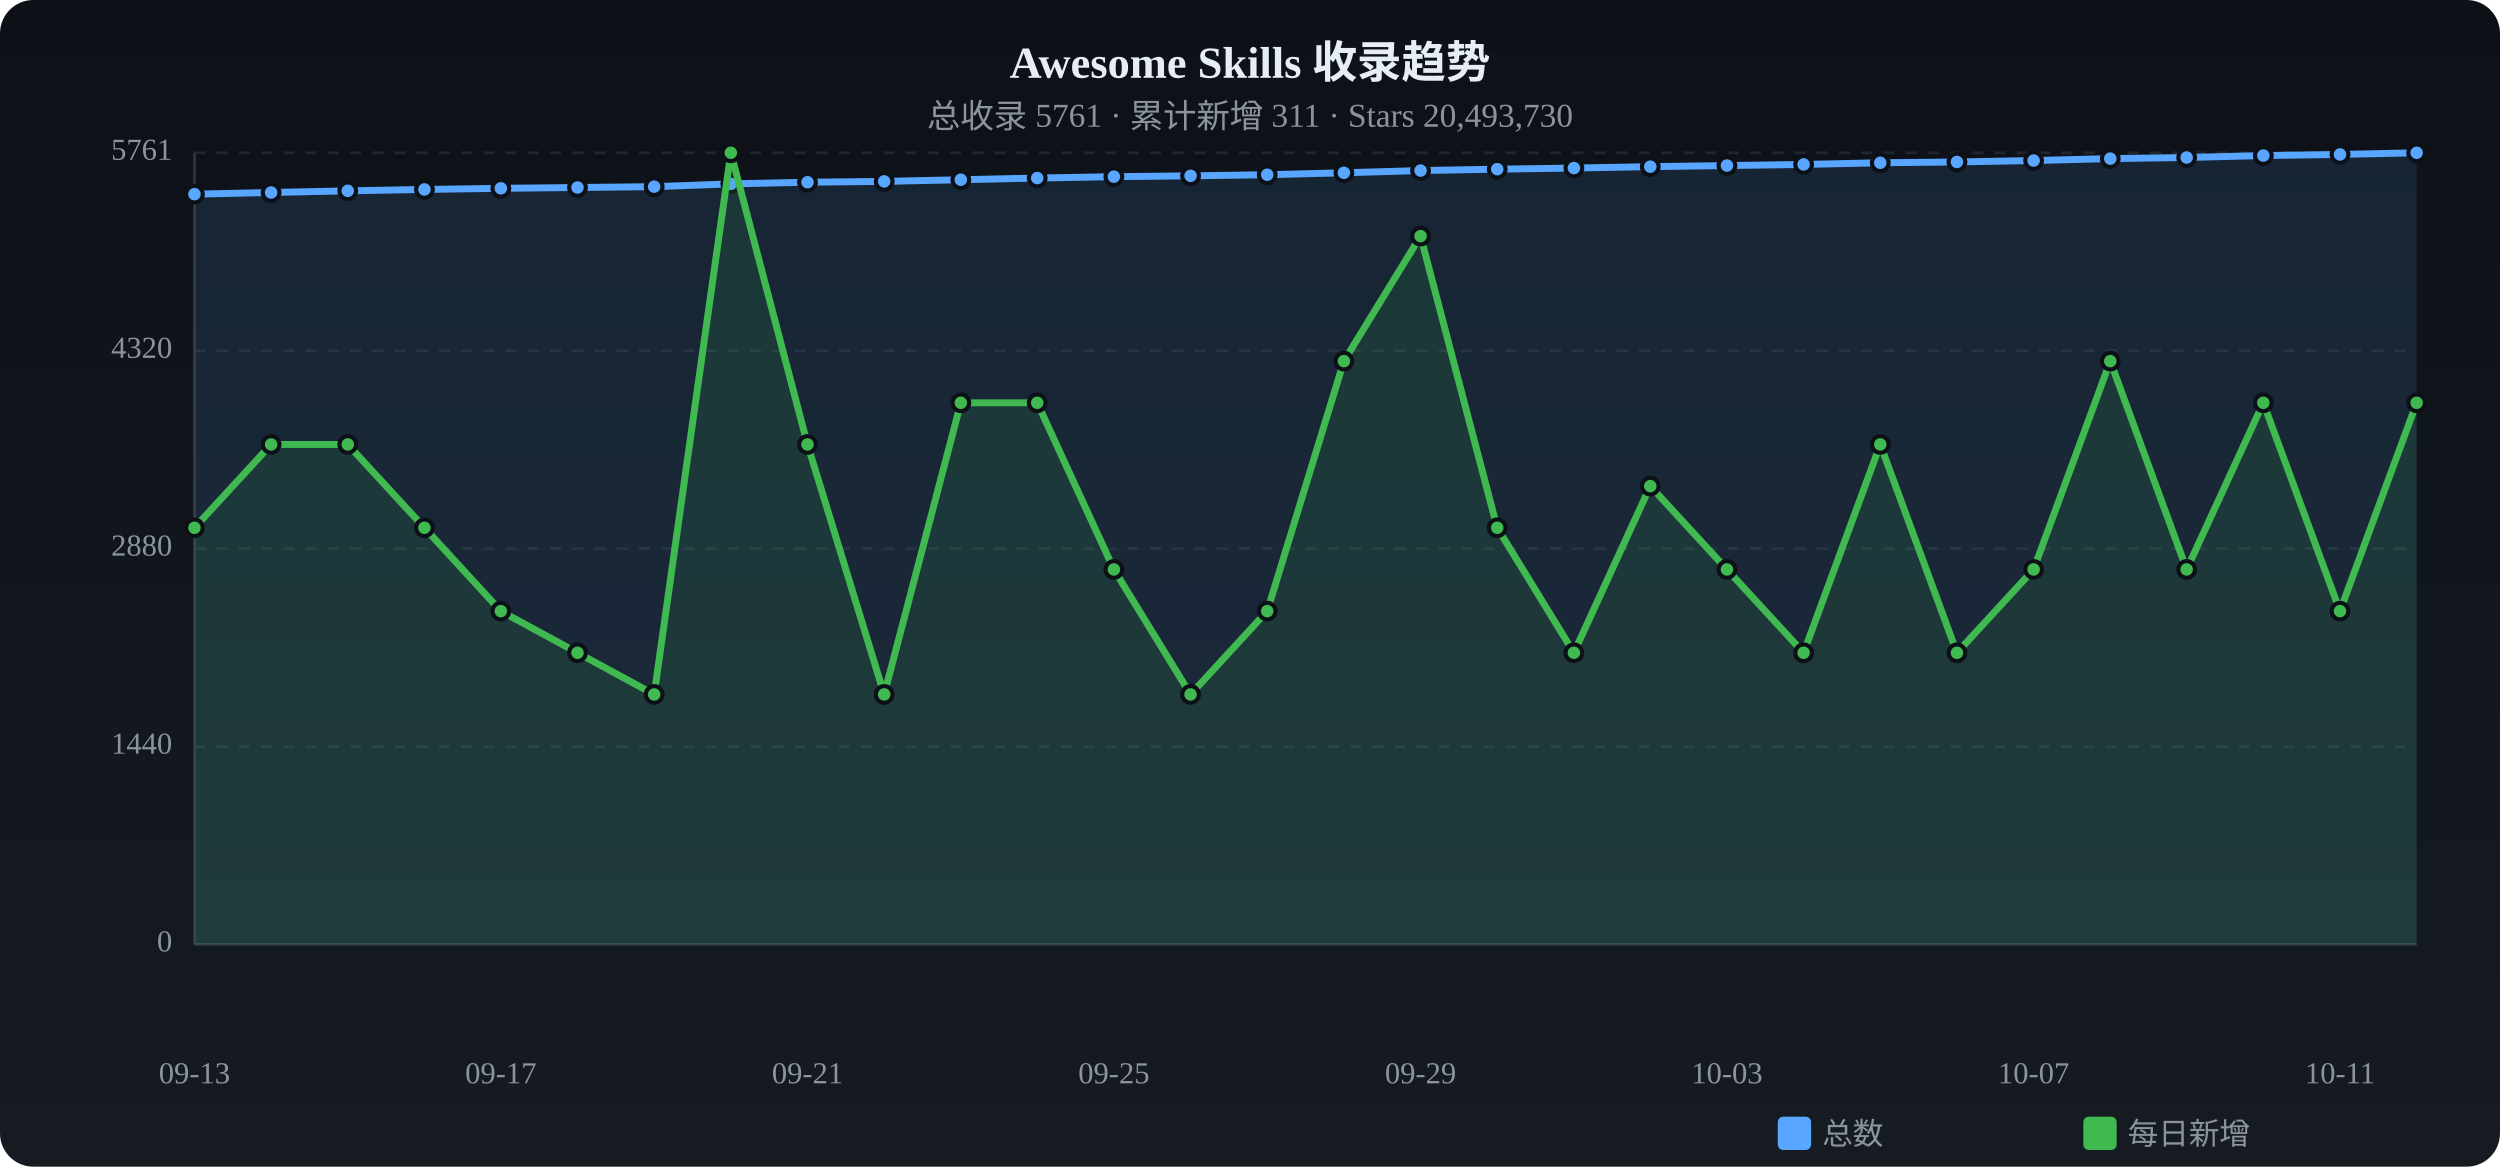
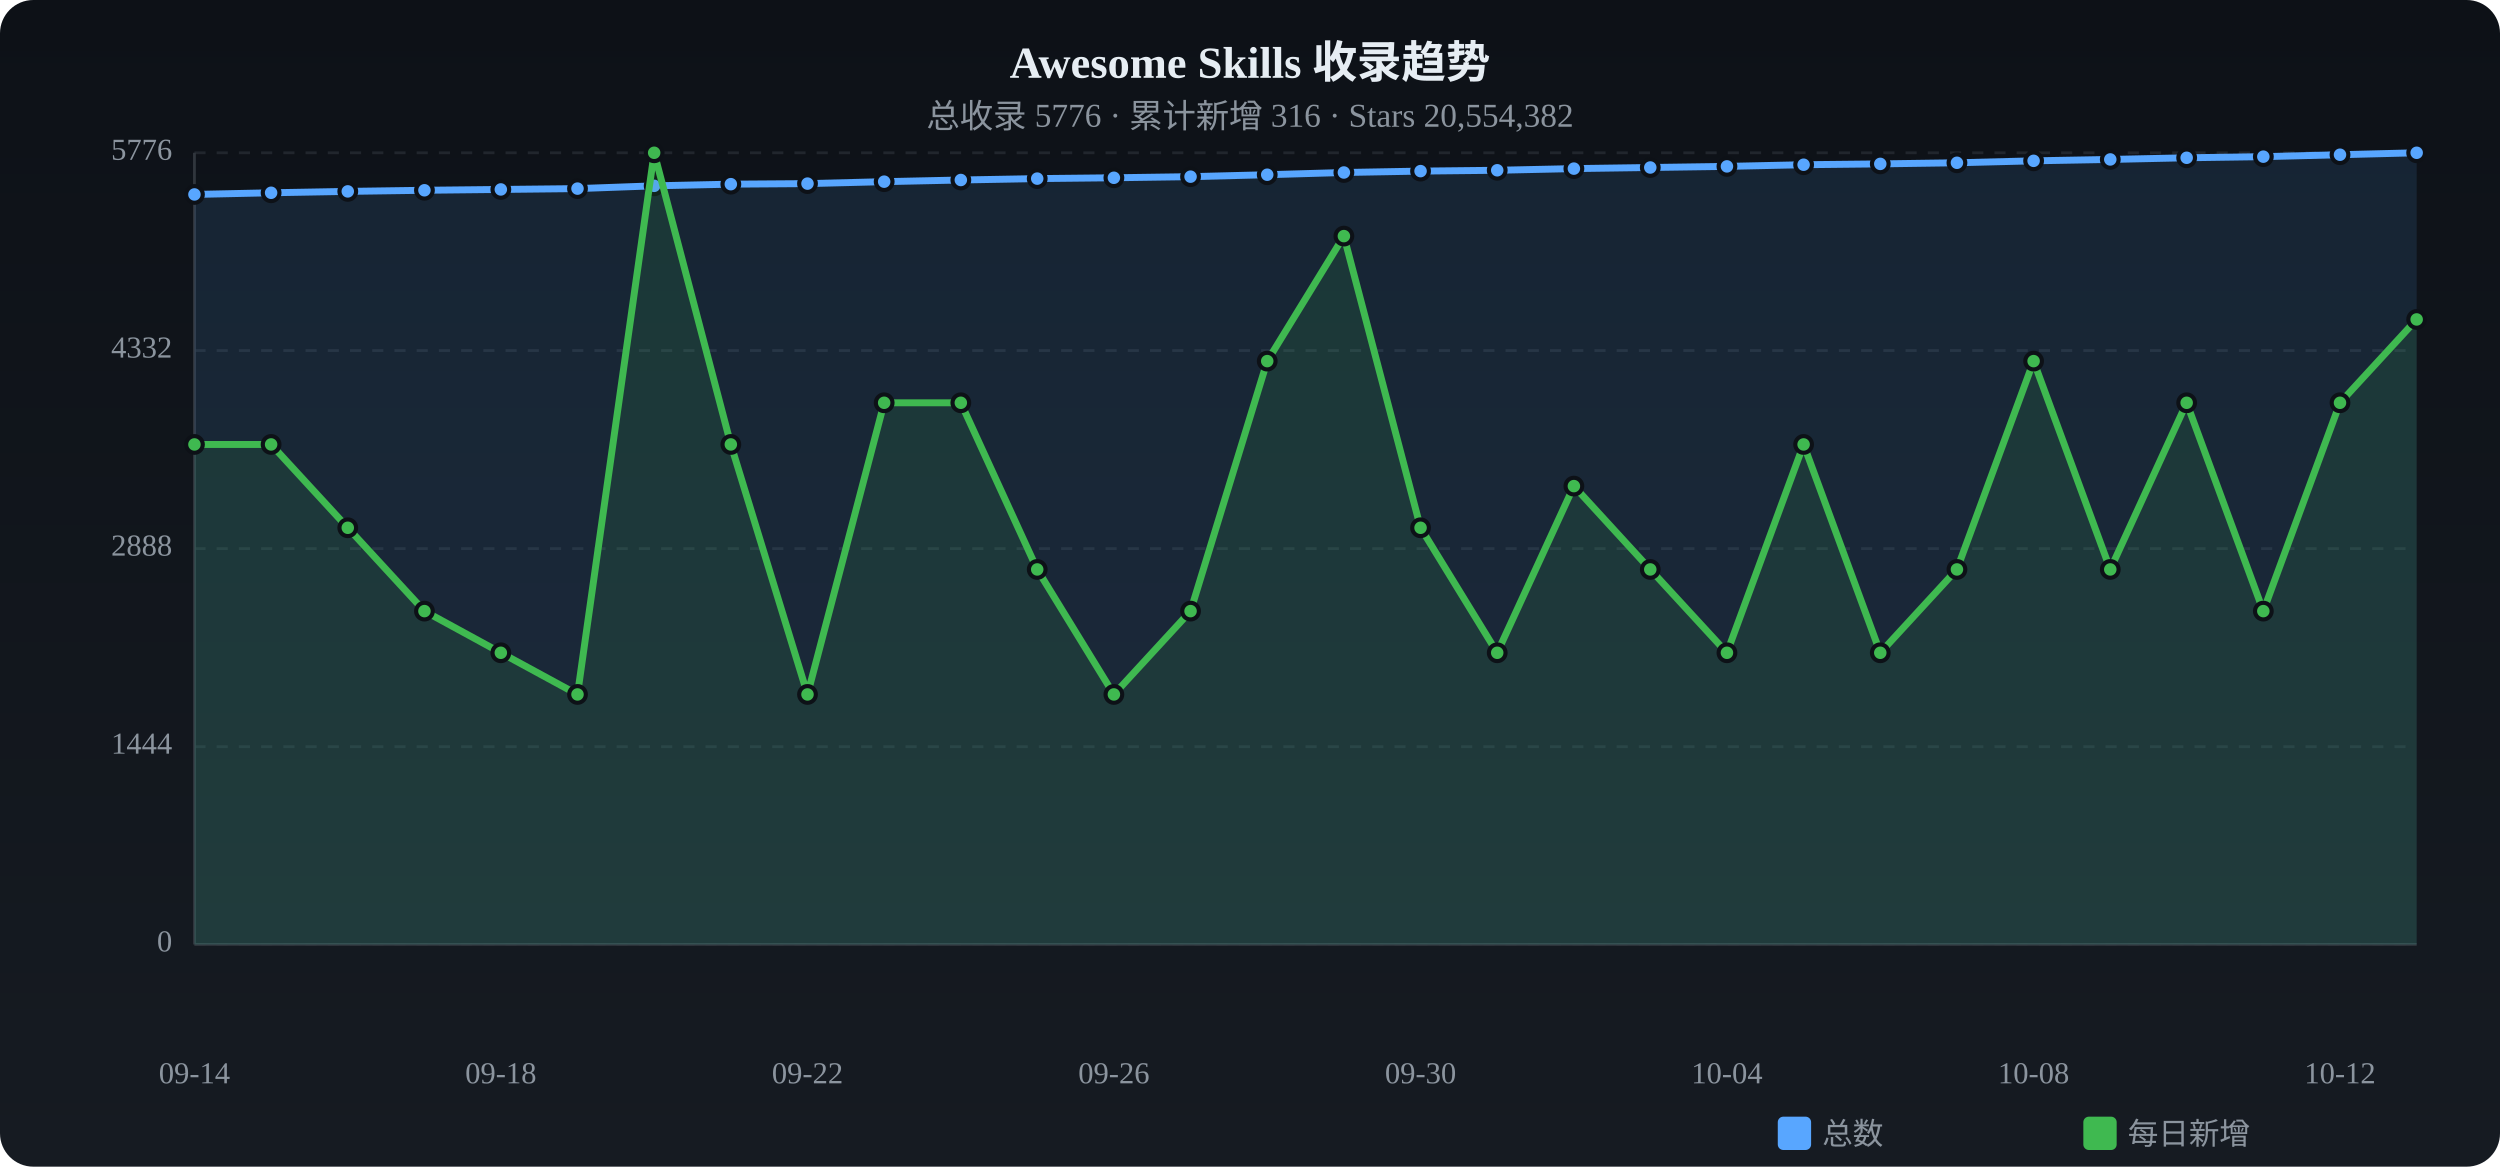
<svg xmlns="http://www.w3.org/2000/svg" viewBox="0 0 900 420" width="900" height="420">
  <defs>
    <linearGradient id="tbg" x1="0%" y1="0%" x2="0%" y2="100%">
      <stop offset="0%" stop-color="#0d1117" />
      <stop offset="100%" stop-color="#161b22" />
    </linearGradient>
  </defs>
  <rect width="900" height="420" rx="12" fill="url(#tbg)" />
  <text x="450.0" y="28" text-anchor="middle" fill="#e6edf3" font-size="16" font-weight="bold">Awesome Skills 收录趋势</text>
-   <text x="450.0" y="46" text-anchor="middle" fill="#8b949e" font-size="12">总收录 5761 · 累计新增 311 · Stars 20,493,730</text>
+   <text x="450.0" y="46" text-anchor="middle" fill="#8b949e" font-size="12">总收录 5776 · 累计新增 316 · Stars 20,554,382</text>
  <text x="62" y="340.0" text-anchor="end" fill="#8b949e" font-size="11" dominant-baseline="middle">0</text>
  <line x1="70" y1="340.0" x2="870" y2="340.0" stroke="#21262d" stroke-dasharray="4 4" />
-   <text x="62" y="268.8" text-anchor="end" fill="#8b949e" font-size="11" dominant-baseline="middle">1440</text>
+   <text x="62" y="268.8" text-anchor="end" fill="#8b949e" font-size="11" dominant-baseline="middle">1444</text>
  <line x1="70" y1="268.8" x2="870" y2="268.8" stroke="#21262d" stroke-dasharray="4 4" />
-   <text x="62" y="197.5" text-anchor="end" fill="#8b949e" font-size="11" dominant-baseline="middle">2880</text>
+   <text x="62" y="197.5" text-anchor="end" fill="#8b949e" font-size="11" dominant-baseline="middle">2888</text>
  <line x1="70" y1="197.5" x2="870" y2="197.5" stroke="#21262d" stroke-dasharray="4 4" />
-   <text x="62" y="126.3" text-anchor="end" fill="#8b949e" font-size="11" dominant-baseline="middle">4320</text>
-   <line x1="70" y1="126.3" x2="870" y2="126.3" stroke="#21262d" stroke-dasharray="4 4" />
-   <text x="62" y="55.0" text-anchor="end" fill="#8b949e" font-size="11" dominant-baseline="middle">5761</text>
+   <text x="62" y="126.2" text-anchor="end" fill="#8b949e" font-size="11" dominant-baseline="middle">4332</text>
+   <line x1="70" y1="126.2" x2="870" y2="126.2" stroke="#21262d" stroke-dasharray="4 4" />
+   <text x="62" y="55.0" text-anchor="end" fill="#8b949e" font-size="11" dominant-baseline="middle">5776</text>
  <line x1="70" y1="55.0" x2="870" y2="55.0" stroke="#21262d" stroke-dasharray="4 4" />
  <line x1="70" y1="55" x2="70" y2="340" stroke="#30363d" />
  <line x1="70" y1="340" x2="870" y2="340" stroke="#30363d" />
-   <path d="M70.0,69.9 L97.6,69.3 L125.2,68.7 L152.8,68.2 L180.3,67.8 L207.9,67.5 L235.5,67.2 L263.1,66.2 L290.7,65.6 L318.3,65.3 L345.9,64.7 L373.4,64.1 L401.0,63.6 L428.6,63.3 L456.2,62.9 L483.8,62.2 L511.4,61.4 L539.0,60.9 L566.6,60.5 L594.1,60.0 L621.7,59.6 L649.3,59.2 L676.9,58.6 L704.5,58.3 L732.1,57.8 L759.7,57.1 L787.2,56.7 L814.8,56.0 L842.4,55.6 L870.0,55.0 L870.0,340 L70.0,340 Z" fill="#58a6ff" opacity="0.12" />
-   <polyline points="70.0,69.9 97.6,69.3 125.2,68.7 152.8,68.2 180.3,67.8 207.9,67.5 235.5,67.2 263.1,66.2 290.7,65.6 318.3,65.3 345.9,64.7 373.4,64.1 401.0,63.6 428.6,63.3 456.2,62.9 483.8,62.2 511.4,61.4 539.0,60.9 566.6,60.5 594.1,60.0 621.7,59.6 649.3,59.2 676.9,58.6 704.5,58.3 732.1,57.8 759.7,57.1 787.2,56.7 814.8,56.0 842.4,55.6 870.0,55.0" fill="none" stroke="#58a6ff" stroke-width="2.5" stroke-linecap="round" stroke-linejoin="round" />
-   <circle cx="70.0" cy="69.9" r="3" fill="#58a6ff" stroke="#0d1117" stroke-width="1.5" />
-   <circle cx="97.6" cy="69.3" r="3" fill="#58a6ff" stroke="#0d1117" stroke-width="1.5" />
-   <circle cx="125.2" cy="68.7" r="3" fill="#58a6ff" stroke="#0d1117" stroke-width="1.5" />
-   <circle cx="152.8" cy="68.2" r="3" fill="#58a6ff" stroke="#0d1117" stroke-width="1.5" />
-   <circle cx="180.3" cy="67.8" r="3" fill="#58a6ff" stroke="#0d1117" stroke-width="1.5" />
-   <circle cx="207.9" cy="67.5" r="3" fill="#58a6ff" stroke="#0d1117" stroke-width="1.5" />
-   <circle cx="235.5" cy="67.2" r="3" fill="#58a6ff" stroke="#0d1117" stroke-width="1.5" />
-   <circle cx="263.1" cy="66.2" r="3" fill="#58a6ff" stroke="#0d1117" stroke-width="1.5" />
-   <circle cx="290.7" cy="65.6" r="3" fill="#58a6ff" stroke="#0d1117" stroke-width="1.5" />
-   <circle cx="318.3" cy="65.3" r="3" fill="#58a6ff" stroke="#0d1117" stroke-width="1.5" />
-   <circle cx="345.9" cy="64.7" r="3" fill="#58a6ff" stroke="#0d1117" stroke-width="1.5" />
-   <circle cx="373.4" cy="64.1" r="3" fill="#58a6ff" stroke="#0d1117" stroke-width="1.5" />
-   <circle cx="401.0" cy="63.6" r="3" fill="#58a6ff" stroke="#0d1117" stroke-width="1.5" />
-   <circle cx="428.6" cy="63.3" r="3" fill="#58a6ff" stroke="#0d1117" stroke-width="1.5" />
+   <path d="M70.0,70.0 L97.6,69.4 L125.2,68.9 L152.8,68.5 L180.3,68.2 L207.9,67.9 L235.5,66.9 L263.1,66.3 L290.7,66.1 L318.3,65.4 L345.9,64.8 L373.4,64.3 L401.0,64.0 L428.6,63.6 L456.2,62.9 L483.8,62.1 L511.4,61.6 L539.0,61.3 L566.6,60.7 L594.1,60.3 L621.7,59.9 L649.3,59.3 L676.9,59.0 L704.5,58.6 L732.1,57.9 L759.7,57.4 L787.2,56.8 L814.8,56.4 L842.4,55.7 L870.0,55.0 L870.0,340 L70.0,340 Z" fill="#58a6ff" opacity="0.12" />
+   <polyline points="70.0,70.0 97.6,69.4 125.2,68.9 152.8,68.5 180.3,68.2 207.9,67.9 235.5,66.9 263.1,66.3 290.7,66.1 318.3,65.4 345.9,64.8 373.4,64.3 401.0,64.0 428.6,63.6 456.2,62.9 483.8,62.1 511.4,61.6 539.0,61.3 566.6,60.7 594.1,60.3 621.7,59.9 649.3,59.3 676.9,59.0 704.5,58.6 732.1,57.9 759.7,57.4 787.2,56.8 814.8,56.4 842.4,55.7 870.0,55.0" fill="none" stroke="#58a6ff" stroke-width="2.5" stroke-linecap="round" stroke-linejoin="round" />
+   <circle cx="70.0" cy="70.0" r="3" fill="#58a6ff" stroke="#0d1117" stroke-width="1.5" />
+   <circle cx="97.6" cy="69.4" r="3" fill="#58a6ff" stroke="#0d1117" stroke-width="1.5" />
+   <circle cx="125.2" cy="68.9" r="3" fill="#58a6ff" stroke="#0d1117" stroke-width="1.5" />
+   <circle cx="152.8" cy="68.5" r="3" fill="#58a6ff" stroke="#0d1117" stroke-width="1.5" />
+   <circle cx="180.3" cy="68.2" r="3" fill="#58a6ff" stroke="#0d1117" stroke-width="1.5" />
+   <circle cx="207.9" cy="67.9" r="3" fill="#58a6ff" stroke="#0d1117" stroke-width="1.5" />
+   <circle cx="235.5" cy="66.9" r="3" fill="#58a6ff" stroke="#0d1117" stroke-width="1.5" />
+   <circle cx="263.1" cy="66.3" r="3" fill="#58a6ff" stroke="#0d1117" stroke-width="1.5" />
+   <circle cx="290.7" cy="66.1" r="3" fill="#58a6ff" stroke="#0d1117" stroke-width="1.5" />
+   <circle cx="318.3" cy="65.4" r="3" fill="#58a6ff" stroke="#0d1117" stroke-width="1.5" />
+   <circle cx="345.9" cy="64.8" r="3" fill="#58a6ff" stroke="#0d1117" stroke-width="1.5" />
+   <circle cx="373.4" cy="64.3" r="3" fill="#58a6ff" stroke="#0d1117" stroke-width="1.5" />
+   <circle cx="401.0" cy="64.0" r="3" fill="#58a6ff" stroke="#0d1117" stroke-width="1.5" />
+   <circle cx="428.6" cy="63.6" r="3" fill="#58a6ff" stroke="#0d1117" stroke-width="1.5" />
  <circle cx="456.2" cy="62.9" r="3" fill="#58a6ff" stroke="#0d1117" stroke-width="1.5" />
-   <circle cx="483.8" cy="62.2" r="3" fill="#58a6ff" stroke="#0d1117" stroke-width="1.5" />
-   <circle cx="511.4" cy="61.4" r="3" fill="#58a6ff" stroke="#0d1117" stroke-width="1.5" />
-   <circle cx="539.0" cy="60.9" r="3" fill="#58a6ff" stroke="#0d1117" stroke-width="1.5" />
-   <circle cx="566.6" cy="60.5" r="3" fill="#58a6ff" stroke="#0d1117" stroke-width="1.5" />
-   <circle cx="594.1" cy="60.0" r="3" fill="#58a6ff" stroke="#0d1117" stroke-width="1.5" />
-   <circle cx="621.7" cy="59.6" r="3" fill="#58a6ff" stroke="#0d1117" stroke-width="1.5" />
-   <circle cx="649.3" cy="59.2" r="3" fill="#58a6ff" stroke="#0d1117" stroke-width="1.5" />
-   <circle cx="676.9" cy="58.6" r="3" fill="#58a6ff" stroke="#0d1117" stroke-width="1.5" />
-   <circle cx="704.5" cy="58.3" r="3" fill="#58a6ff" stroke="#0d1117" stroke-width="1.5" />
-   <circle cx="732.1" cy="57.8" r="3" fill="#58a6ff" stroke="#0d1117" stroke-width="1.5" />
-   <circle cx="759.7" cy="57.1" r="3" fill="#58a6ff" stroke="#0d1117" stroke-width="1.5" />
-   <circle cx="787.2" cy="56.7" r="3" fill="#58a6ff" stroke="#0d1117" stroke-width="1.5" />
-   <circle cx="814.8" cy="56.0" r="3" fill="#58a6ff" stroke="#0d1117" stroke-width="1.5" />
-   <circle cx="842.4" cy="55.6" r="3" fill="#58a6ff" stroke="#0d1117" stroke-width="1.5" />
+   <circle cx="483.8" cy="62.1" r="3" fill="#58a6ff" stroke="#0d1117" stroke-width="1.5" />
+   <circle cx="511.4" cy="61.6" r="3" fill="#58a6ff" stroke="#0d1117" stroke-width="1.5" />
+   <circle cx="539.0" cy="61.3" r="3" fill="#58a6ff" stroke="#0d1117" stroke-width="1.5" />
+   <circle cx="566.6" cy="60.7" r="3" fill="#58a6ff" stroke="#0d1117" stroke-width="1.5" />
+   <circle cx="594.1" cy="60.3" r="3" fill="#58a6ff" stroke="#0d1117" stroke-width="1.5" />
+   <circle cx="621.7" cy="59.9" r="3" fill="#58a6ff" stroke="#0d1117" stroke-width="1.5" />
+   <circle cx="649.3" cy="59.3" r="3" fill="#58a6ff" stroke="#0d1117" stroke-width="1.5" />
+   <circle cx="676.9" cy="59.0" r="3" fill="#58a6ff" stroke="#0d1117" stroke-width="1.5" />
+   <circle cx="704.5" cy="58.6" r="3" fill="#58a6ff" stroke="#0d1117" stroke-width="1.5" />
+   <circle cx="732.1" cy="57.9" r="3" fill="#58a6ff" stroke="#0d1117" stroke-width="1.5" />
+   <circle cx="759.7" cy="57.4" r="3" fill="#58a6ff" stroke="#0d1117" stroke-width="1.5" />
+   <circle cx="787.2" cy="56.8" r="3" fill="#58a6ff" stroke="#0d1117" stroke-width="1.5" />
+   <circle cx="814.8" cy="56.4" r="3" fill="#58a6ff" stroke="#0d1117" stroke-width="1.5" />
+   <circle cx="842.4" cy="55.7" r="3" fill="#58a6ff" stroke="#0d1117" stroke-width="1.5" />
  <circle cx="870.0" cy="55.0" r="3" fill="#58a6ff" stroke="#0d1117" stroke-width="1.5" />
-   <path d="M70.0,190.0 L97.6,160.0 L125.2,160.0 L152.8,190.0 L180.3,220.0 L207.9,235.0 L235.5,250.0 L263.1,55.0 L290.7,160.0 L318.3,250.0 L345.9,145.0 L373.4,145.0 L401.0,205.0 L428.6,250.0 L456.2,220.0 L483.8,130.0 L511.4,85.0 L539.0,190.0 L566.6,235.0 L594.1,175.0 L621.7,205.0 L649.3,235.0 L676.9,160.0 L704.5,235.0 L732.1,205.0 L759.7,130.0 L787.2,205.0 L814.8,145.0 L842.4,220.0 L870.0,145.0 L870.0,340 L70.0,340 Z" fill="#3fb950" opacity="0.12" />
-   <polyline points="70.0,190.0 97.6,160.0 125.2,160.0 152.8,190.0 180.3,220.0 207.9,235.0 235.5,250.0 263.1,55.0 290.7,160.0 318.3,250.0 345.9,145.0 373.4,145.0 401.0,205.0 428.6,250.0 456.2,220.0 483.8,130.0 511.4,85.0 539.0,190.0 566.6,235.0 594.1,175.0 621.7,205.0 649.3,235.0 676.9,160.0 704.5,235.0 732.1,205.0 759.7,130.0 787.2,205.0 814.8,145.0 842.4,220.0 870.0,145.0" fill="none" stroke="#3fb950" stroke-width="2.5" stroke-linecap="round" stroke-linejoin="round" />
-   <circle cx="70.0" cy="190.0" r="3" fill="#3fb950" stroke="#0d1117" stroke-width="1.5" />
+   <path d="M70.0,160.0 L97.6,160.0 L125.2,190.0 L152.8,220.0 L180.3,235.0 L207.9,250.0 L235.5,55.0 L263.1,160.0 L290.7,250.0 L318.3,145.0 L345.9,145.0 L373.4,205.0 L401.0,250.0 L428.6,220.0 L456.2,130.0 L483.8,85.0 L511.4,190.0 L539.0,235.0 L566.6,175.0 L594.1,205.0 L621.7,235.0 L649.3,160.0 L676.9,235.0 L704.5,205.0 L732.1,130.0 L759.7,205.0 L787.2,145.0 L814.8,220.0 L842.4,145.0 L870.0,115.0 L870.0,340 L70.0,340 Z" fill="#3fb950" opacity="0.12" />
+   <polyline points="70.0,160.0 97.6,160.0 125.2,190.0 152.8,220.0 180.3,235.0 207.9,250.0 235.5,55.0 263.1,160.0 290.7,250.0 318.3,145.0 345.9,145.0 373.4,205.0 401.0,250.0 428.6,220.0 456.2,130.0 483.8,85.0 511.4,190.0 539.0,235.0 566.6,175.0 594.1,205.0 621.7,235.0 649.3,160.0 676.9,235.0 704.5,205.0 732.1,130.0 759.7,205.0 787.2,145.0 814.8,220.0 842.4,145.0 870.0,115.0" fill="none" stroke="#3fb950" stroke-width="2.5" stroke-linecap="round" stroke-linejoin="round" />
+   <circle cx="70.0" cy="160.0" r="3" fill="#3fb950" stroke="#0d1117" stroke-width="1.5" />
  <circle cx="97.6" cy="160.0" r="3" fill="#3fb950" stroke="#0d1117" stroke-width="1.5" />
-   <circle cx="125.2" cy="160.0" r="3" fill="#3fb950" stroke="#0d1117" stroke-width="1.5" />
-   <circle cx="152.8" cy="190.0" r="3" fill="#3fb950" stroke="#0d1117" stroke-width="1.5" />
-   <circle cx="180.3" cy="220.0" r="3" fill="#3fb950" stroke="#0d1117" stroke-width="1.5" />
-   <circle cx="207.9" cy="235.0" r="3" fill="#3fb950" stroke="#0d1117" stroke-width="1.5" />
-   <circle cx="235.5" cy="250.0" r="3" fill="#3fb950" stroke="#0d1117" stroke-width="1.5" />
-   <circle cx="263.1" cy="55.0" r="3" fill="#3fb950" stroke="#0d1117" stroke-width="1.5" />
-   <circle cx="290.7" cy="160.0" r="3" fill="#3fb950" stroke="#0d1117" stroke-width="1.5" />
-   <circle cx="318.3" cy="250.0" r="3" fill="#3fb950" stroke="#0d1117" stroke-width="1.5" />
+   <circle cx="125.2" cy="190.0" r="3" fill="#3fb950" stroke="#0d1117" stroke-width="1.5" />
+   <circle cx="152.8" cy="220.0" r="3" fill="#3fb950" stroke="#0d1117" stroke-width="1.5" />
+   <circle cx="180.3" cy="235.0" r="3" fill="#3fb950" stroke="#0d1117" stroke-width="1.5" />
+   <circle cx="207.9" cy="250.0" r="3" fill="#3fb950" stroke="#0d1117" stroke-width="1.5" />
+   <circle cx="235.5" cy="55.0" r="3" fill="#3fb950" stroke="#0d1117" stroke-width="1.5" />
+   <circle cx="263.1" cy="160.0" r="3" fill="#3fb950" stroke="#0d1117" stroke-width="1.5" />
+   <circle cx="290.7" cy="250.0" r="3" fill="#3fb950" stroke="#0d1117" stroke-width="1.5" />
+   <circle cx="318.3" cy="145.0" r="3" fill="#3fb950" stroke="#0d1117" stroke-width="1.5" />
  <circle cx="345.9" cy="145.0" r="3" fill="#3fb950" stroke="#0d1117" stroke-width="1.5" />
-   <circle cx="373.4" cy="145.0" r="3" fill="#3fb950" stroke="#0d1117" stroke-width="1.5" />
-   <circle cx="401.0" cy="205.0" r="3" fill="#3fb950" stroke="#0d1117" stroke-width="1.5" />
-   <circle cx="428.6" cy="250.0" r="3" fill="#3fb950" stroke="#0d1117" stroke-width="1.5" />
-   <circle cx="456.2" cy="220.0" r="3" fill="#3fb950" stroke="#0d1117" stroke-width="1.5" />
-   <circle cx="483.8" cy="130.0" r="3" fill="#3fb950" stroke="#0d1117" stroke-width="1.5" />
-   <circle cx="511.4" cy="85.0" r="3" fill="#3fb950" stroke="#0d1117" stroke-width="1.5" />
-   <circle cx="539.0" cy="190.0" r="3" fill="#3fb950" stroke="#0d1117" stroke-width="1.5" />
-   <circle cx="566.6" cy="235.0" r="3" fill="#3fb950" stroke="#0d1117" stroke-width="1.5" />
-   <circle cx="594.1" cy="175.0" r="3" fill="#3fb950" stroke="#0d1117" stroke-width="1.5" />
-   <circle cx="621.7" cy="205.0" r="3" fill="#3fb950" stroke="#0d1117" stroke-width="1.5" />
-   <circle cx="649.3" cy="235.0" r="3" fill="#3fb950" stroke="#0d1117" stroke-width="1.5" />
-   <circle cx="676.9" cy="160.0" r="3" fill="#3fb950" stroke="#0d1117" stroke-width="1.5" />
-   <circle cx="704.5" cy="235.0" r="3" fill="#3fb950" stroke="#0d1117" stroke-width="1.5" />
-   <circle cx="732.1" cy="205.0" r="3" fill="#3fb950" stroke="#0d1117" stroke-width="1.5" />
-   <circle cx="759.7" cy="130.0" r="3" fill="#3fb950" stroke="#0d1117" stroke-width="1.5" />
-   <circle cx="787.2" cy="205.0" r="3" fill="#3fb950" stroke="#0d1117" stroke-width="1.5" />
-   <circle cx="814.8" cy="145.0" r="3" fill="#3fb950" stroke="#0d1117" stroke-width="1.5" />
-   <circle cx="842.4" cy="220.0" r="3" fill="#3fb950" stroke="#0d1117" stroke-width="1.5" />
-   <circle cx="870.0" cy="145.0" r="3" fill="#3fb950" stroke="#0d1117" stroke-width="1.5" />
-   <text x="70.0" y="390" text-anchor="middle" fill="#8b949e" font-size="11">09-13</text>
-   <text x="180.3" y="390" text-anchor="middle" fill="#8b949e" font-size="11">09-17</text>
-   <text x="290.7" y="390" text-anchor="middle" fill="#8b949e" font-size="11">09-21</text>
-   <text x="401.0" y="390" text-anchor="middle" fill="#8b949e" font-size="11">09-25</text>
-   <text x="511.4" y="390" text-anchor="middle" fill="#8b949e" font-size="11">09-29</text>
-   <text x="621.7" y="390" text-anchor="middle" fill="#8b949e" font-size="11">10-03</text>
-   <text x="732.1" y="390" text-anchor="middle" fill="#8b949e" font-size="11">10-07</text>
-   <text x="842.4" y="390" text-anchor="middle" fill="#8b949e" font-size="11">10-11</text>
+   <circle cx="373.4" cy="205.0" r="3" fill="#3fb950" stroke="#0d1117" stroke-width="1.5" />
+   <circle cx="401.0" cy="250.0" r="3" fill="#3fb950" stroke="#0d1117" stroke-width="1.5" />
+   <circle cx="428.6" cy="220.0" r="3" fill="#3fb950" stroke="#0d1117" stroke-width="1.5" />
+   <circle cx="456.2" cy="130.0" r="3" fill="#3fb950" stroke="#0d1117" stroke-width="1.5" />
+   <circle cx="483.8" cy="85.0" r="3" fill="#3fb950" stroke="#0d1117" stroke-width="1.5" />
+   <circle cx="511.4" cy="190.0" r="3" fill="#3fb950" stroke="#0d1117" stroke-width="1.5" />
+   <circle cx="539.0" cy="235.0" r="3" fill="#3fb950" stroke="#0d1117" stroke-width="1.5" />
+   <circle cx="566.6" cy="175.0" r="3" fill="#3fb950" stroke="#0d1117" stroke-width="1.5" />
+   <circle cx="594.1" cy="205.0" r="3" fill="#3fb950" stroke="#0d1117" stroke-width="1.5" />
+   <circle cx="621.7" cy="235.0" r="3" fill="#3fb950" stroke="#0d1117" stroke-width="1.5" />
+   <circle cx="649.3" cy="160.0" r="3" fill="#3fb950" stroke="#0d1117" stroke-width="1.5" />
+   <circle cx="676.9" cy="235.0" r="3" fill="#3fb950" stroke="#0d1117" stroke-width="1.5" />
+   <circle cx="704.5" cy="205.0" r="3" fill="#3fb950" stroke="#0d1117" stroke-width="1.5" />
+   <circle cx="732.1" cy="130.0" r="3" fill="#3fb950" stroke="#0d1117" stroke-width="1.5" />
+   <circle cx="759.7" cy="205.0" r="3" fill="#3fb950" stroke="#0d1117" stroke-width="1.5" />
+   <circle cx="787.2" cy="145.0" r="3" fill="#3fb950" stroke="#0d1117" stroke-width="1.5" />
+   <circle cx="814.8" cy="220.0" r="3" fill="#3fb950" stroke="#0d1117" stroke-width="1.5" />
+   <circle cx="842.4" cy="145.0" r="3" fill="#3fb950" stroke="#0d1117" stroke-width="1.5" />
+   <circle cx="870.0" cy="115.0" r="3" fill="#3fb950" stroke="#0d1117" stroke-width="1.5" />
+   <text x="70.0" y="390" text-anchor="middle" fill="#8b949e" font-size="11">09-14</text>
+   <text x="180.3" y="390" text-anchor="middle" fill="#8b949e" font-size="11">09-18</text>
+   <text x="290.7" y="390" text-anchor="middle" fill="#8b949e" font-size="11">09-22</text>
+   <text x="401.0" y="390" text-anchor="middle" fill="#8b949e" font-size="11">09-26</text>
+   <text x="511.4" y="390" text-anchor="middle" fill="#8b949e" font-size="11">09-30</text>
+   <text x="621.7" y="390" text-anchor="middle" fill="#8b949e" font-size="11">10-04</text>
+   <text x="732.1" y="390" text-anchor="middle" fill="#8b949e" font-size="11">10-08</text>
+   <text x="842.4" y="390" text-anchor="middle" fill="#8b949e" font-size="11">10-12</text>
  <rect x="640" y="402" width="12" height="12" rx="2" fill="#58a6ff" />
  <text x="656" y="412" fill="#8b949e" font-size="11">总数</text>
  <rect x="750" y="402" width="12" height="12" rx="2" fill="#3fb950" />
  <text x="766" y="412" fill="#8b949e" font-size="11">每日新增</text>
</svg>
